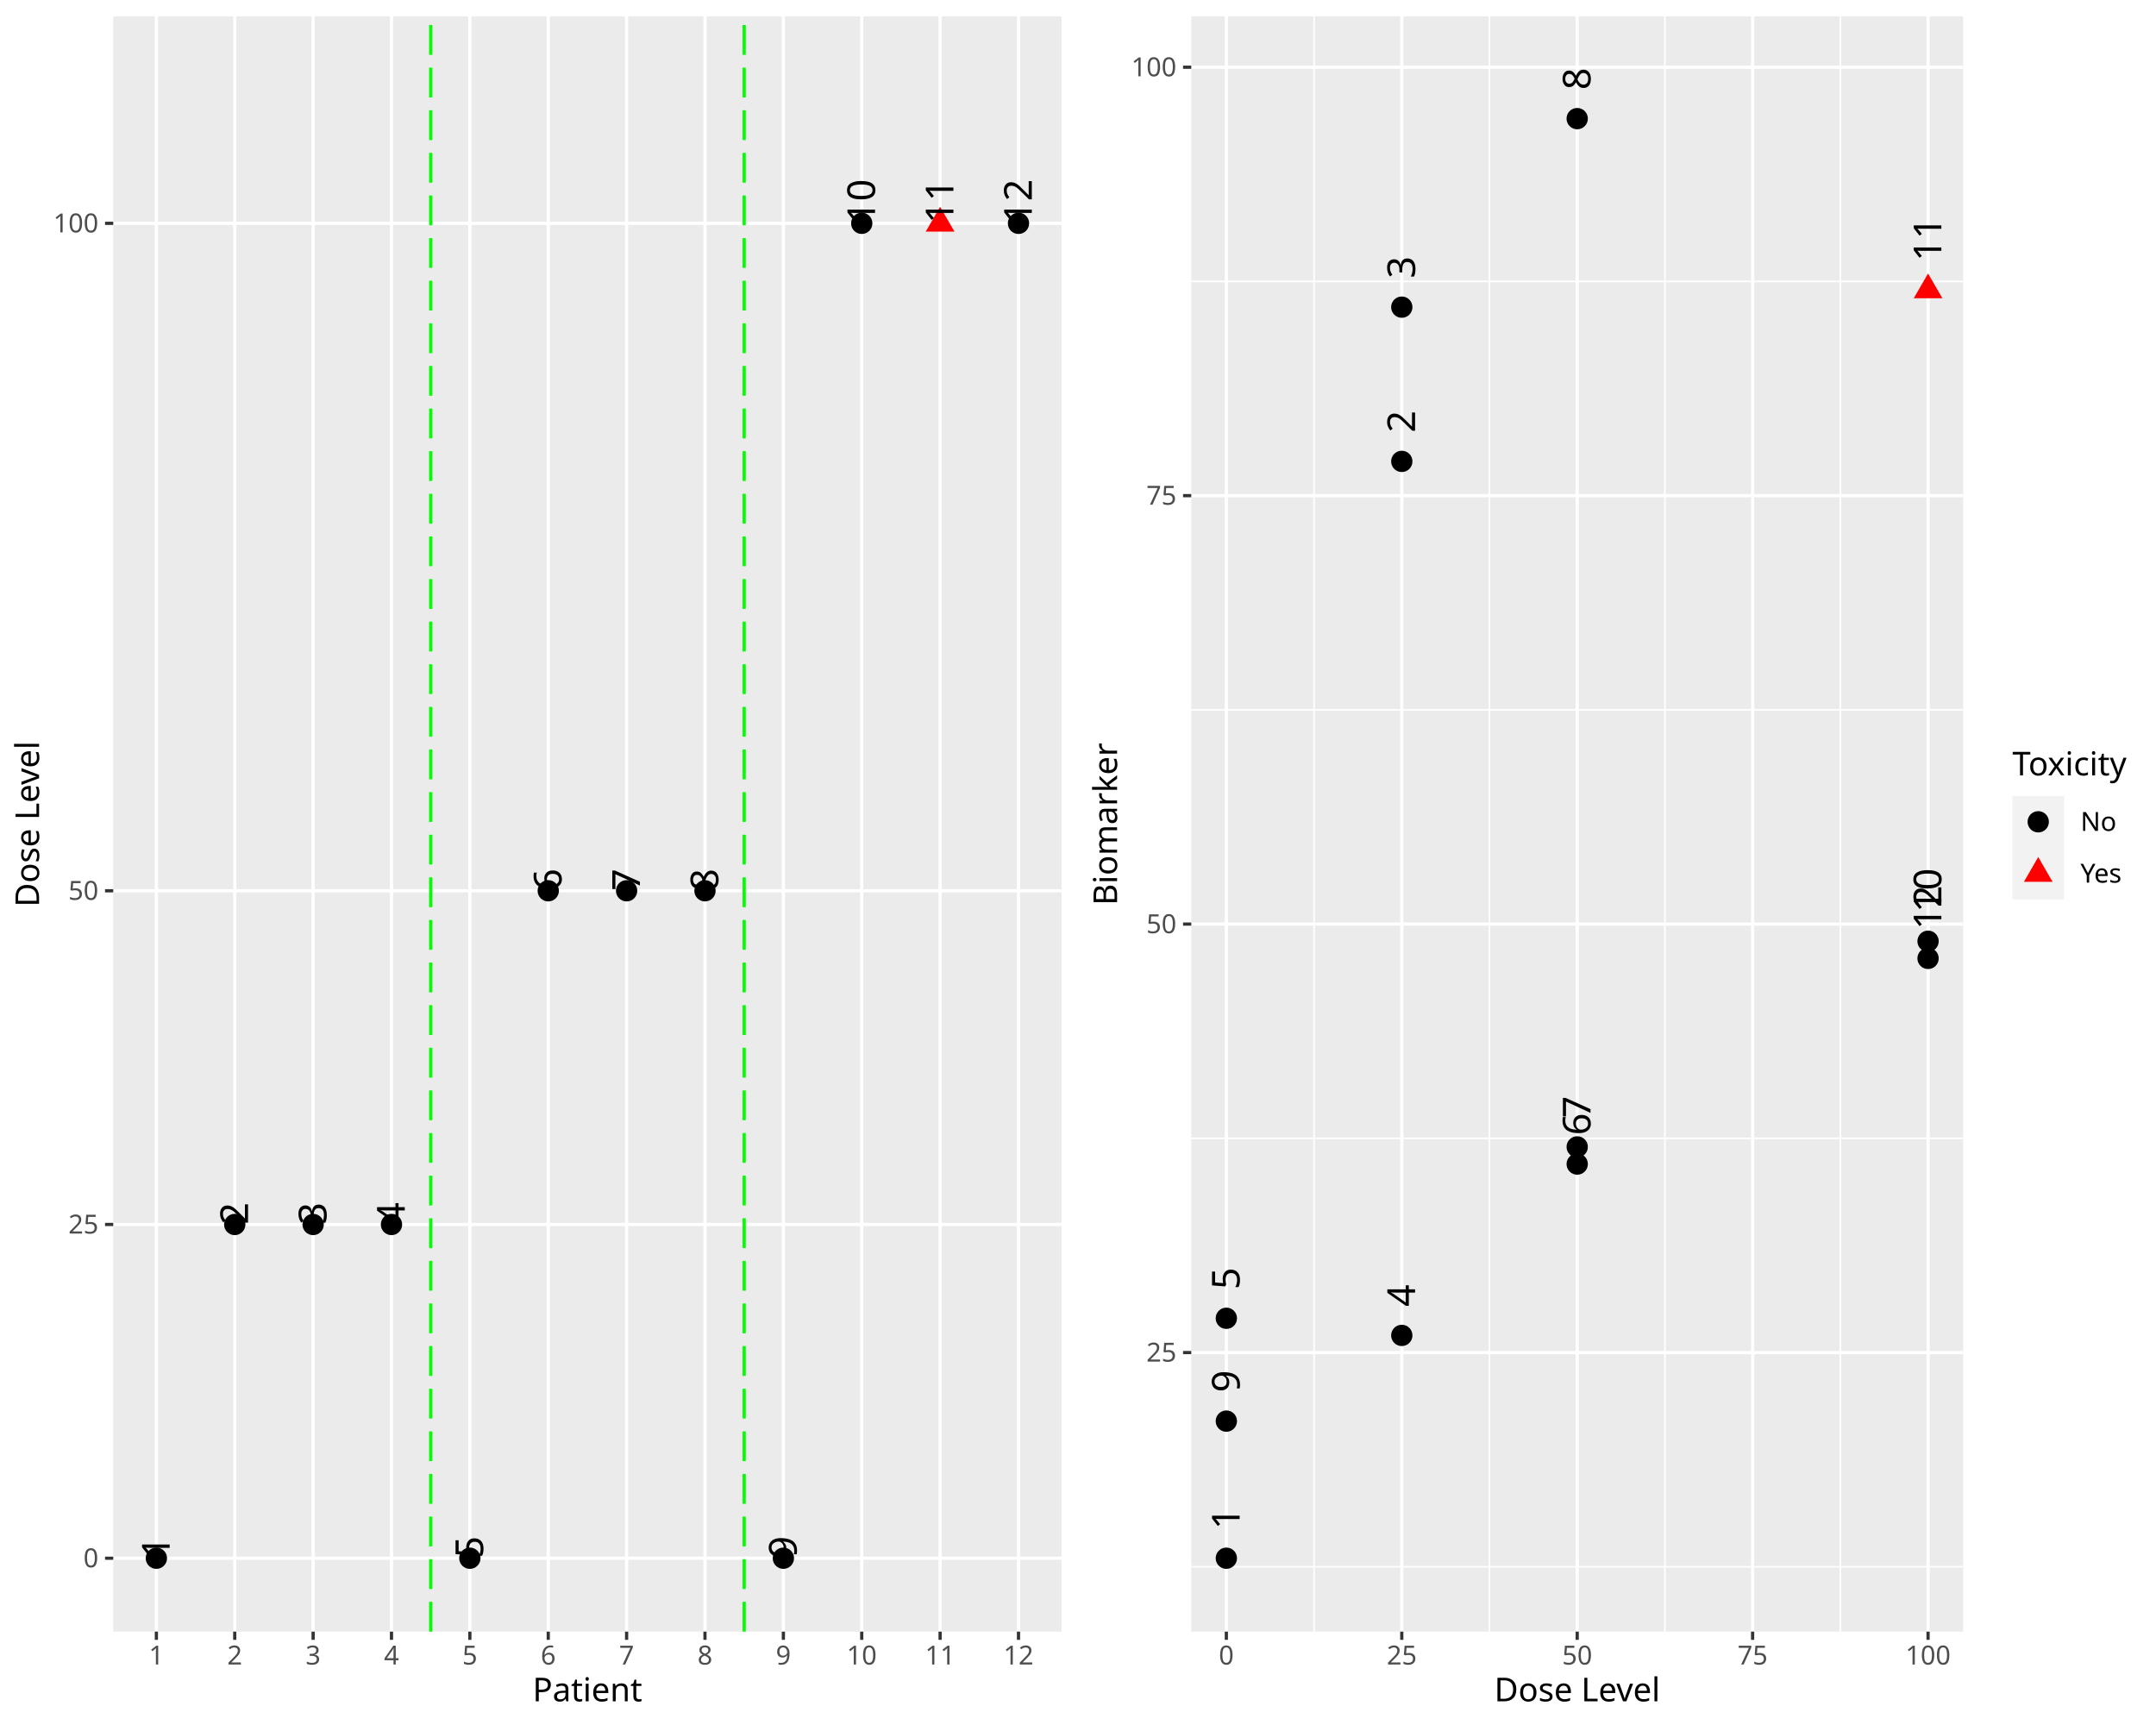
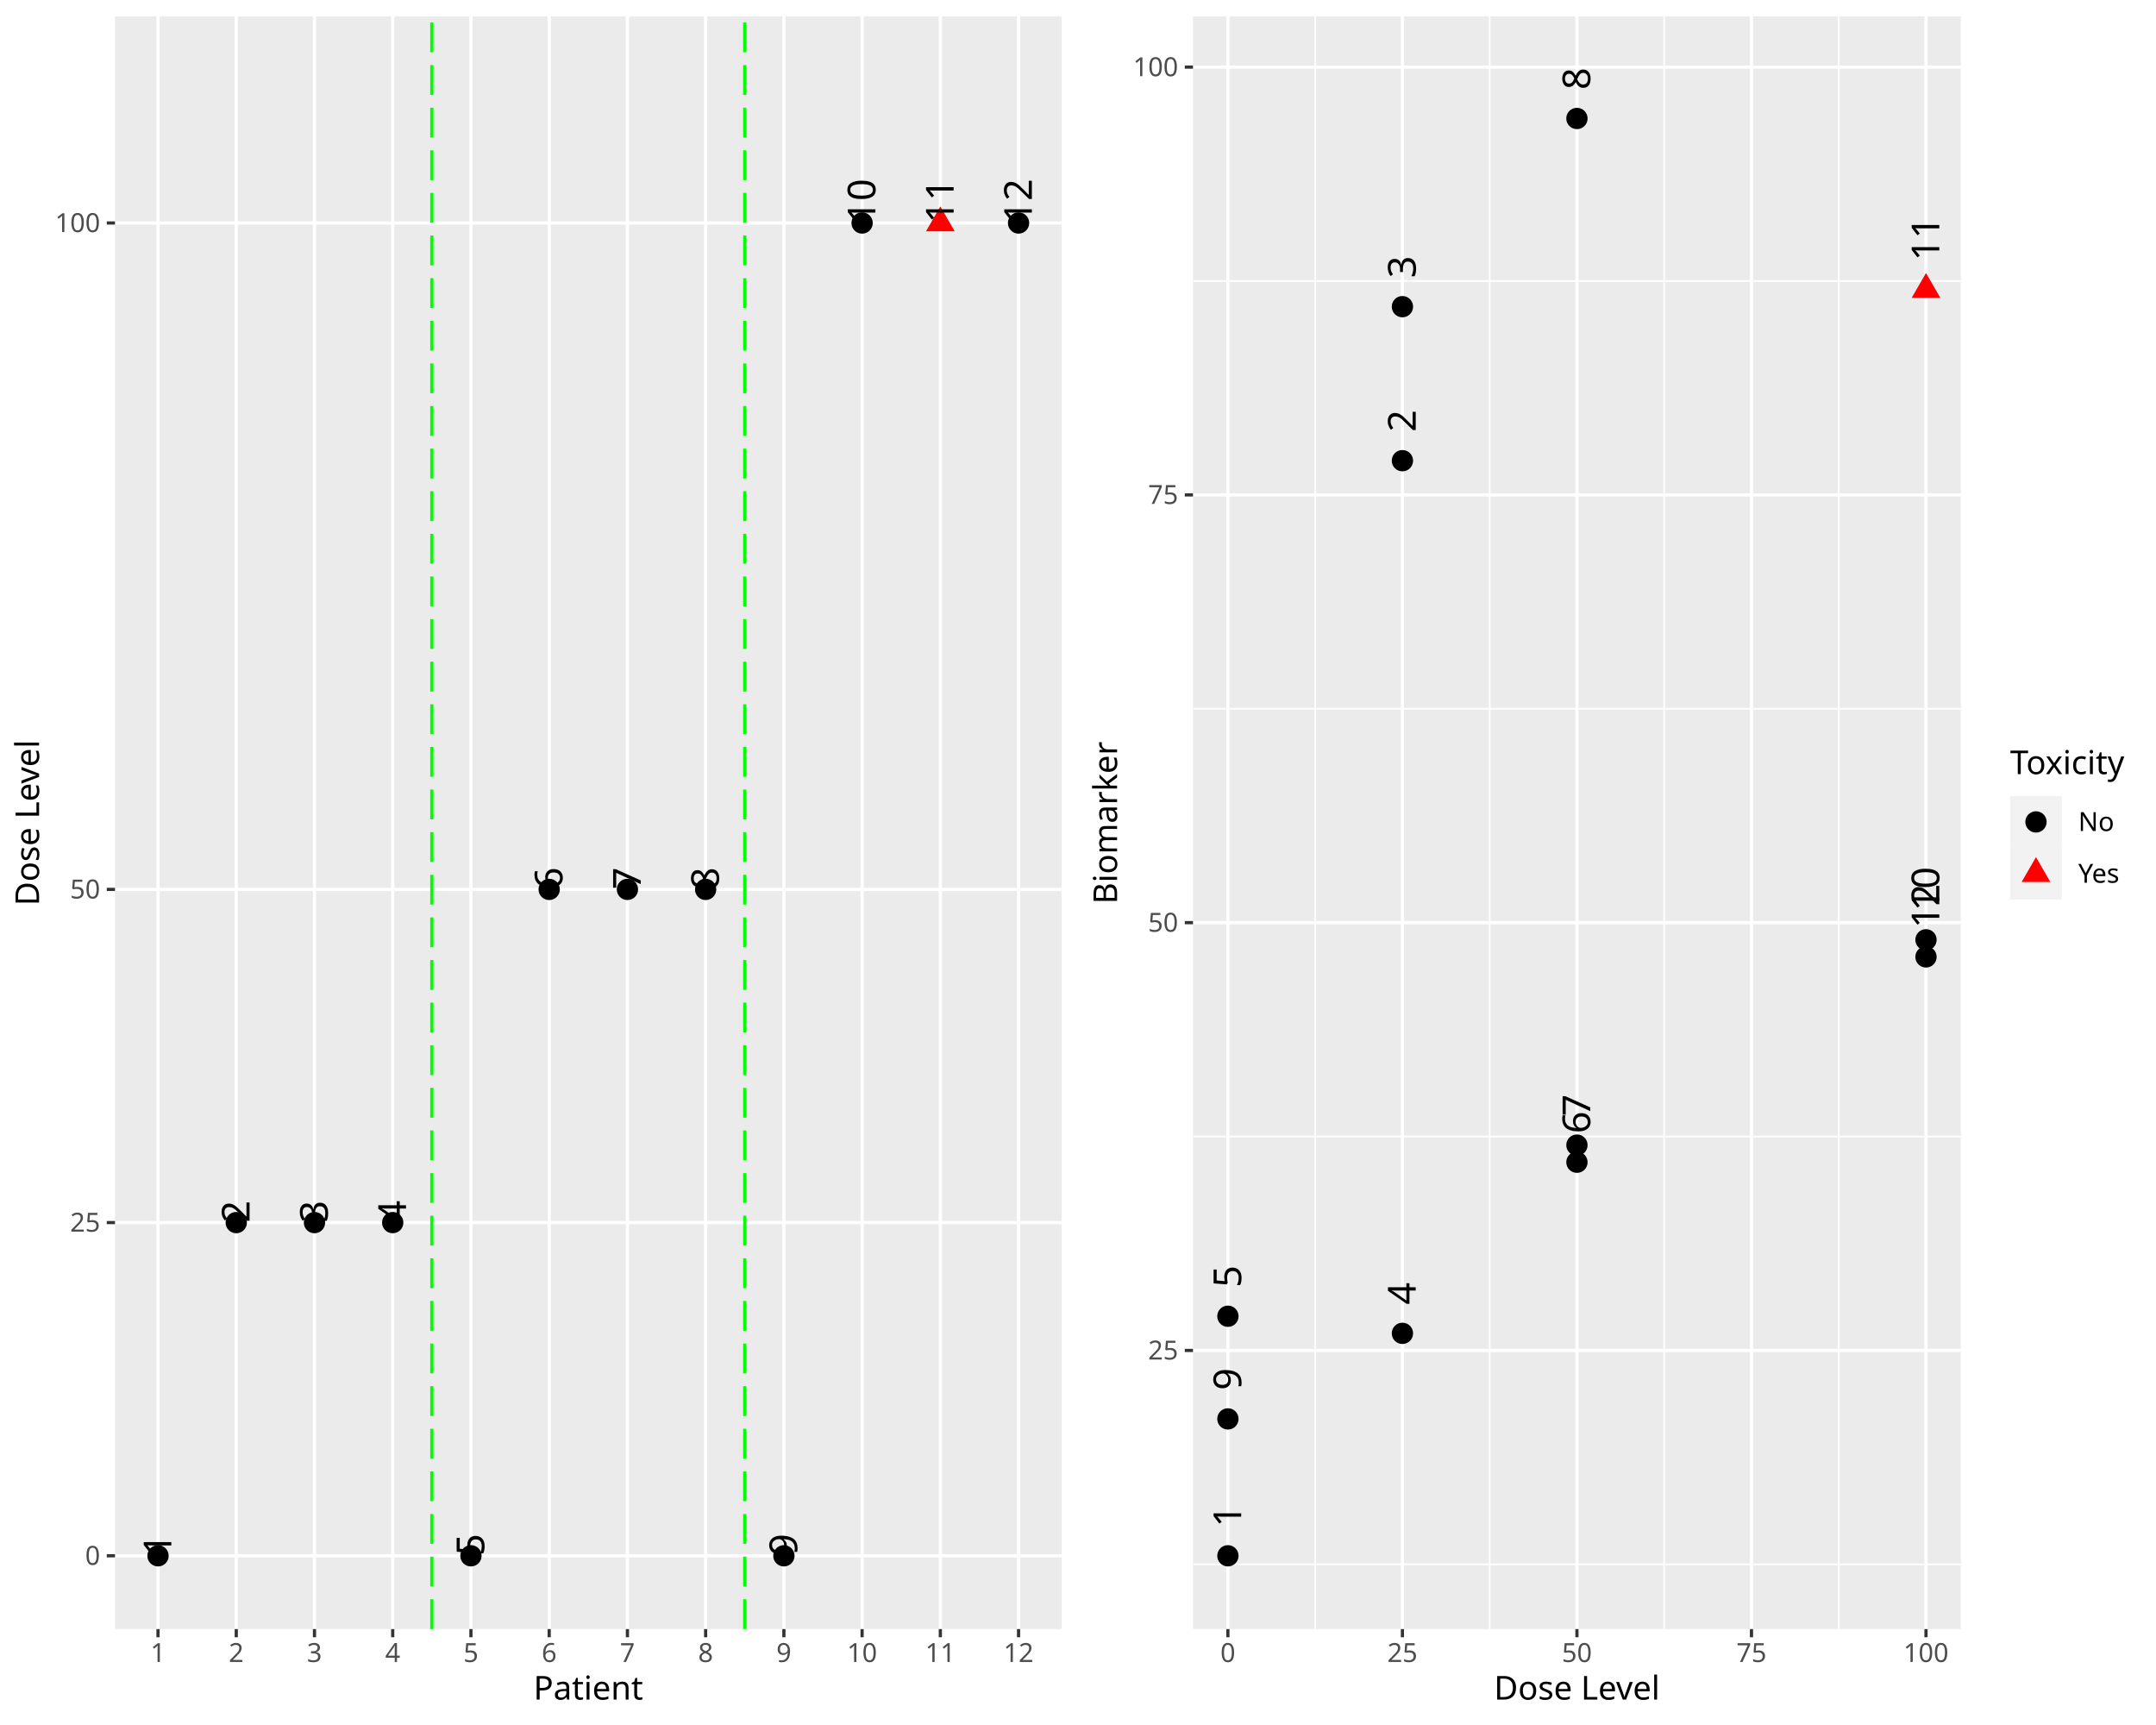
<svg xmlns="http://www.w3.org/2000/svg" class="svglite" data-engine-version="2.0" width="720.00pt" height="576.00pt" viewBox="0 0 720.00 576.00">
  <defs>
    <style type="text/css">
    .svglite line, .svglite polyline, .svglite polygon, .svglite path, .svglite rect, .svglite circle {
      fill: none;
      stroke: #000000;
      stroke-linecap: round;
      stroke-linejoin: round;
      stroke-miterlimit: 10.00;
    }
  </style>
  </defs>
  <rect width="100%" height="100%" style="stroke: none; fill: #FFFFFF;" />
  <defs>
    <clipPath id="cpMC4wMHw3MjAuMDB8MC4wMHw1NzYuMDA=">
      <rect x="0.00" y="0.00" width="720.00" height="576.00" />
    </clipPath>
  </defs>
  <g clip-path="url(#cpMC4wMHw3MjAuMDB8MC4wMHw1NzYuMDA=)">
</g>
  <defs>
    <clipPath id="cpMC4wMHwzNjAuMDB8MC4wMHw1NzYuMDA=">
      <rect x="0.00" y="0.00" width="360.00" height="576.00" />
    </clipPath>
  </defs>
  <g clip-path="url(#cpMC4wMHwzNjAuMDB8MC4wMHw1NzYuMDA=)">
    <rect x="0.00" y="0.00" width="360.00" height="576.00" style="stroke-width: 1.07; stroke: #FFFFFF; fill: #FFFFFF;" />
  </g>
  <g clip-path="url(#cpMC4wMHw3MjAuMDB8MC4wMHw1NzYuMDA=)">
</g>
  <defs>
-     <clipPath id="cpMzcuODJ8MzU0LjUyfDUuNDh8NTQ0Ljgy">
-       <rect x="37.82" y="5.48" width="316.70" height="539.34" />
-     </clipPath>
-   </defs>
-   <g clip-path="url(#cpMzcuODJ8MzU0LjUyfDUuNDh8NTQ0Ljgy)">
-     <rect x="37.82" y="5.48" width="316.70" height="539.34" style="stroke-width: 1.07; stroke: none; fill: #EBEBEB;" />
-     <polyline points="37.82,520.31 354.52,520.31 " style="stroke-width: 1.07; stroke: #FFFFFF; stroke-linecap: butt;" />
-     <polyline points="37.82,408.87 354.52,408.87 " style="stroke-width: 1.07; stroke: #FFFFFF; stroke-linecap: butt;" />
-     <polyline points="37.82,297.44 354.52,297.44 " style="stroke-width: 1.07; stroke: #FFFFFF; stroke-linecap: butt;" />
-     <polyline points="37.82,74.57 354.52,74.57 " style="stroke-width: 1.07; stroke: #FFFFFF; stroke-linecap: butt;" />
-     <polyline points="52.22,544.82 52.22,5.48 " style="stroke-width: 1.07; stroke: #FFFFFF; stroke-linecap: butt;" />
-     <polyline points="78.39,544.82 78.39,5.48 " style="stroke-width: 1.07; stroke: #FFFFFF; stroke-linecap: butt;" />
-     <polyline points="104.57,544.82 104.57,5.48 " style="stroke-width: 1.07; stroke: #FFFFFF; stroke-linecap: butt;" />
-     <polyline points="130.74,544.82 130.74,5.48 " style="stroke-width: 1.07; stroke: #FFFFFF; stroke-linecap: butt;" />
-     <polyline points="156.91,544.82 156.91,5.48 " style="stroke-width: 1.07; stroke: #FFFFFF; stroke-linecap: butt;" />
-     <polyline points="183.09,544.82 183.09,5.48 " style="stroke-width: 1.07; stroke: #FFFFFF; stroke-linecap: butt;" />
-     <polyline points="209.26,544.82 209.26,5.48 " style="stroke-width: 1.07; stroke: #FFFFFF; stroke-linecap: butt;" />
-     <polyline points="235.43,544.82 235.43,5.48 " style="stroke-width: 1.07; stroke: #FFFFFF; stroke-linecap: butt;" />
-     <polyline points="261.61,544.82 261.61,5.48 " style="stroke-width: 1.07; stroke: #FFFFFF; stroke-linecap: butt;" />
-     <polyline points="287.78,544.82 287.78,5.48 " style="stroke-width: 1.07; stroke: #FFFFFF; stroke-linecap: butt;" />
-     <polyline points="313.95,544.82 313.95,5.48 " style="stroke-width: 1.07; stroke: #FFFFFF; stroke-linecap: butt;" />
-     <polyline points="340.13,544.82 340.13,5.48 " style="stroke-width: 1.07; stroke: #FFFFFF; stroke-linecap: butt;" />
-     <circle cx="52.22" cy="520.31" r="3.56" style="stroke-width: 0.71; stroke: none; fill: #000000;" />
-     <circle cx="78.39" cy="408.87" r="3.56" style="stroke-width: 0.71; stroke: none; fill: #000000;" />
-     <circle cx="104.57" cy="408.87" r="3.56" style="stroke-width: 0.71; stroke: none; fill: #000000;" />
-     <circle cx="130.74" cy="408.87" r="3.56" style="stroke-width: 0.71; stroke: none; fill: #000000;" />
-     <circle cx="156.91" cy="520.31" r="3.56" style="stroke-width: 0.71; stroke: none; fill: #000000;" />
-     <circle cx="183.09" cy="297.44" r="3.56" style="stroke-width: 0.71; stroke: none; fill: #000000;" />
-     <circle cx="209.26" cy="297.44" r="3.56" style="stroke-width: 0.71; stroke: none; fill: #000000;" />
-     <circle cx="235.43" cy="297.44" r="3.56" style="stroke-width: 0.71; stroke: none; fill: #000000;" />
-     <circle cx="261.61" cy="520.31" r="3.56" style="stroke-width: 0.71; stroke: none; fill: #000000;" />
-     <circle cx="287.78" cy="74.57" r="3.56" style="stroke-width: 0.71; stroke: none; fill: #000000;" />
-     <polygon points="313.95,69.04 318.74,77.33 309.16,77.33 " style="stroke-width: 0.71; stroke: none; fill: #FF0000;" />
-     <circle cx="340.13" cy="74.57" r="3.56" style="stroke-width: 0.71; stroke: none; fill: #000000;" />
-     <line x1="143.83" y1="544.82" x2="143.83" y2="5.48" style="stroke-width: 1.07; stroke: #00FF00; stroke-dasharray: 9.96,4.27; stroke-linecap: butt;" />
-     <line x1="248.52" y1="544.82" x2="248.52" y2="5.48" style="stroke-width: 1.07; stroke: #00FF00; stroke-dasharray: 9.96,4.27; stroke-linecap: butt;" />
-     <text transform="translate(56.66,520.31) rotate(-90)" style="font-size: 12.90px; font-family: sans;" textLength="14.35px" lengthAdjust="spacingAndGlyphs">  1</text>
-     <text transform="translate(82.83,408.87) rotate(-90)" style="font-size: 12.90px; font-family: sans;" textLength="14.35px" lengthAdjust="spacingAndGlyphs">  2</text>
-     <text transform="translate(109.01,408.87) rotate(-90)" style="font-size: 12.90px; font-family: sans;" textLength="14.35px" lengthAdjust="spacingAndGlyphs">  3</text>
-     <text transform="translate(135.18,408.87) rotate(-90)" style="font-size: 12.90px; font-family: sans;" textLength="14.35px" lengthAdjust="spacingAndGlyphs">  4</text>
-     <text transform="translate(161.35,520.31) rotate(-90)" style="font-size: 12.90px; font-family: sans;" textLength="14.35px" lengthAdjust="spacingAndGlyphs">  5</text>
-     <text transform="translate(187.53,297.44) rotate(-90)" style="font-size: 12.90px; font-family: sans;" textLength="14.35px" lengthAdjust="spacingAndGlyphs">  6</text>
-     <text transform="translate(213.70,297.44) rotate(-90)" style="font-size: 12.90px; font-family: sans;" textLength="14.35px" lengthAdjust="spacingAndGlyphs">  7</text>
-     <text transform="translate(239.87,297.44) rotate(-90)" style="font-size: 12.90px; font-family: sans;" textLength="14.35px" lengthAdjust="spacingAndGlyphs">  8</text>
-     <text transform="translate(266.05,520.31) rotate(-90)" style="font-size: 12.90px; font-family: sans;" textLength="14.35px" lengthAdjust="spacingAndGlyphs">  9</text>
-     <text transform="translate(292.22,74.57) rotate(-90)" style="font-size: 12.90px; font-family: sans;" textLength="21.53px" lengthAdjust="spacingAndGlyphs">  10</text>
-     <text transform="translate(318.39,74.57) rotate(-90)" style="font-size: 12.90px; font-family: sans;" textLength="21.53px" lengthAdjust="spacingAndGlyphs">  11</text>
-     <text transform="translate(344.57,74.57) rotate(-90)" style="font-size: 12.90px; font-family: sans;" textLength="21.53px" lengthAdjust="spacingAndGlyphs">  12</text>
-   </g>
-   <g clip-path="url(#cpMC4wMHw3MjAuMDB8MC4wMHw1NzYuMDA=)">
-     <text x="32.89" y="523.34" text-anchor="end" style="font-size: 8.80px; fill: #4D4D4D; font-family: sans;" textLength="4.89px" lengthAdjust="spacingAndGlyphs">0</text>
-     <text x="32.89" y="411.90" text-anchor="end" style="font-size: 8.80px; fill: #4D4D4D; font-family: sans;" textLength="9.79px" lengthAdjust="spacingAndGlyphs">25</text>
-     <text x="32.89" y="300.47" text-anchor="end" style="font-size: 8.80px; fill: #4D4D4D; font-family: sans;" textLength="9.79px" lengthAdjust="spacingAndGlyphs">50</text>
-     <text x="32.89" y="77.60" text-anchor="end" style="font-size: 8.80px; fill: #4D4D4D; font-family: sans;" textLength="14.68px" lengthAdjust="spacingAndGlyphs">100</text>
-     <polyline points="35.08,520.31 37.82,520.31 " style="stroke-width: 1.07; stroke: #333333; stroke-linecap: butt;" />
-     <polyline points="35.08,408.87 37.82,408.87 " style="stroke-width: 1.07; stroke: #333333; stroke-linecap: butt;" />
-     <polyline points="35.08,297.44 37.82,297.44 " style="stroke-width: 1.07; stroke: #333333; stroke-linecap: butt;" />
-     <polyline points="35.08,74.57 37.82,74.57 " style="stroke-width: 1.07; stroke: #333333; stroke-linecap: butt;" />
-     <polyline points="52.22,547.56 52.22,544.82 " style="stroke-width: 1.07; stroke: #333333; stroke-linecap: butt;" />
-     <polyline points="78.39,547.56 78.39,544.82 " style="stroke-width: 1.07; stroke: #333333; stroke-linecap: butt;" />
-     <polyline points="104.57,547.56 104.57,544.82 " style="stroke-width: 1.07; stroke: #333333; stroke-linecap: butt;" />
-     <polyline points="130.74,547.56 130.74,544.82 " style="stroke-width: 1.07; stroke: #333333; stroke-linecap: butt;" />
-     <polyline points="156.91,547.56 156.91,544.82 " style="stroke-width: 1.07; stroke: #333333; stroke-linecap: butt;" />
-     <polyline points="183.09,547.56 183.09,544.82 " style="stroke-width: 1.07; stroke: #333333; stroke-linecap: butt;" />
-     <polyline points="209.26,547.56 209.26,544.82 " style="stroke-width: 1.07; stroke: #333333; stroke-linecap: butt;" />
-     <polyline points="235.43,547.56 235.43,544.82 " style="stroke-width: 1.07; stroke: #333333; stroke-linecap: butt;" />
-     <polyline points="261.61,547.56 261.61,544.82 " style="stroke-width: 1.07; stroke: #333333; stroke-linecap: butt;" />
-     <polyline points="287.78,547.56 287.78,544.82 " style="stroke-width: 1.07; stroke: #333333; stroke-linecap: butt;" />
-     <polyline points="313.95,547.56 313.95,544.82 " style="stroke-width: 1.07; stroke: #333333; stroke-linecap: butt;" />
-     <polyline points="340.13,547.56 340.13,544.82 " style="stroke-width: 1.07; stroke: #333333; stroke-linecap: butt;" />
-     <text x="52.22" y="555.81" text-anchor="middle" style="font-size: 8.80px; fill: #4D4D4D; font-family: sans;" textLength="4.89px" lengthAdjust="spacingAndGlyphs">1</text>
-     <text x="78.39" y="555.81" text-anchor="middle" style="font-size: 8.80px; fill: #4D4D4D; font-family: sans;" textLength="4.89px" lengthAdjust="spacingAndGlyphs">2</text>
-     <text x="104.57" y="555.81" text-anchor="middle" style="font-size: 8.80px; fill: #4D4D4D; font-family: sans;" textLength="4.89px" lengthAdjust="spacingAndGlyphs">3</text>
-     <text x="130.74" y="555.81" text-anchor="middle" style="font-size: 8.80px; fill: #4D4D4D; font-family: sans;" textLength="4.89px" lengthAdjust="spacingAndGlyphs">4</text>
-     <text x="156.91" y="555.81" text-anchor="middle" style="font-size: 8.80px; fill: #4D4D4D; font-family: sans;" textLength="4.89px" lengthAdjust="spacingAndGlyphs">5</text>
-     <text x="183.09" y="555.81" text-anchor="middle" style="font-size: 8.80px; fill: #4D4D4D; font-family: sans;" textLength="4.89px" lengthAdjust="spacingAndGlyphs">6</text>
-     <text x="209.26" y="555.81" text-anchor="middle" style="font-size: 8.80px; fill: #4D4D4D; font-family: sans;" textLength="4.89px" lengthAdjust="spacingAndGlyphs">7</text>
-     <text x="235.43" y="555.81" text-anchor="middle" style="font-size: 8.80px; fill: #4D4D4D; font-family: sans;" textLength="4.89px" lengthAdjust="spacingAndGlyphs">8</text>
-     <text x="261.61" y="555.81" text-anchor="middle" style="font-size: 8.80px; fill: #4D4D4D; font-family: sans;" textLength="4.89px" lengthAdjust="spacingAndGlyphs">9</text>
-     <text x="287.78" y="555.81" text-anchor="middle" style="font-size: 8.80px; fill: #4D4D4D; font-family: sans;" textLength="9.79px" lengthAdjust="spacingAndGlyphs">10</text>
-     <text x="313.95" y="555.81" text-anchor="middle" style="font-size: 8.80px; fill: #4D4D4D; font-family: sans;" textLength="9.79px" lengthAdjust="spacingAndGlyphs">11</text>
-     <text x="340.13" y="555.81" text-anchor="middle" style="font-size: 8.80px; fill: #4D4D4D; font-family: sans;" textLength="9.79px" lengthAdjust="spacingAndGlyphs">12</text>
-     <text x="196.17" y="568.10" text-anchor="middle" style="font-size: 11.00px; font-family: sans;" textLength="34.25px" lengthAdjust="spacingAndGlyphs">Patient</text>
-     <text transform="translate(13.05,275.15) rotate(-90)" text-anchor="middle" style="font-size: 11.00px; font-family: sans;" textLength="55.04px" lengthAdjust="spacingAndGlyphs">Dose Level</text>
+     <clipPath id="cpMzguNDB8MzU0LjUyfDUuNDh8NTQzLjk3">
+       <rect x="38.40" y="5.48" width="316.12" height="538.49" />
+     </clipPath>
+   </defs>
+   <g clip-path="url(#cpMzguNDB8MzU0LjUyfDUuNDh8NTQzLjk3)">
+     <rect x="38.40" y="5.48" width="316.12" height="538.49" style="stroke-width: 1.07; stroke: none; fill: #EBEBEB;" />
+     <polyline points="38.40,519.50 354.52,519.50 " style="stroke-width: 1.07; stroke: #FFFFFF; stroke-linecap: butt;" />
+     <polyline points="38.40,408.24 354.52,408.24 " style="stroke-width: 1.07; stroke: #FFFFFF; stroke-linecap: butt;" />
+     <polyline points="38.40,296.98 354.52,296.98 " style="stroke-width: 1.07; stroke: #FFFFFF; stroke-linecap: butt;" />
+     <polyline points="38.40,74.46 354.52,74.46 " style="stroke-width: 1.07; stroke: #FFFFFF; stroke-linecap: butt;" />
+     <polyline points="52.77,543.97 52.77,5.48 " style="stroke-width: 1.07; stroke: #FFFFFF; stroke-linecap: butt;" />
+     <polyline points="78.90,543.97 78.90,5.48 " style="stroke-width: 1.07; stroke: #FFFFFF; stroke-linecap: butt;" />
+     <polyline points="105.02,543.97 105.02,5.48 " style="stroke-width: 1.07; stroke: #FFFFFF; stroke-linecap: butt;" />
+     <polyline points="131.15,543.97 131.15,5.48 " style="stroke-width: 1.07; stroke: #FFFFFF; stroke-linecap: butt;" />
+     <polyline points="157.27,543.97 157.27,5.48 " style="stroke-width: 1.07; stroke: #FFFFFF; stroke-linecap: butt;" />
+     <polyline points="183.40,543.97 183.40,5.48 " style="stroke-width: 1.07; stroke: #FFFFFF; stroke-linecap: butt;" />
+     <polyline points="209.53,543.97 209.53,5.48 " style="stroke-width: 1.07; stroke: #FFFFFF; stroke-linecap: butt;" />
+     <polyline points="235.65,543.97 235.65,5.48 " style="stroke-width: 1.07; stroke: #FFFFFF; stroke-linecap: butt;" />
+     <polyline points="261.78,543.97 261.78,5.48 " style="stroke-width: 1.07; stroke: #FFFFFF; stroke-linecap: butt;" />
+     <polyline points="287.90,543.97 287.90,5.48 " style="stroke-width: 1.07; stroke: #FFFFFF; stroke-linecap: butt;" />
+     <polyline points="314.03,543.97 314.03,5.48 " style="stroke-width: 1.07; stroke: #FFFFFF; stroke-linecap: butt;" />
+     <polyline points="340.15,543.97 340.15,5.48 " style="stroke-width: 1.07; stroke: #FFFFFF; stroke-linecap: butt;" />
+     <circle cx="52.77" cy="519.50" r="3.56" style="stroke-width: 0.71; stroke: none; fill: #000000;" />
+     <circle cx="78.90" cy="408.24" r="3.56" style="stroke-width: 0.71; stroke: none; fill: #000000;" />
+     <circle cx="105.02" cy="408.24" r="3.56" style="stroke-width: 0.71; stroke: none; fill: #000000;" />
+     <circle cx="131.15" cy="408.24" r="3.56" style="stroke-width: 0.71; stroke: none; fill: #000000;" />
+     <circle cx="157.27" cy="519.50" r="3.56" style="stroke-width: 0.71; stroke: none; fill: #000000;" />
+     <circle cx="183.40" cy="296.98" r="3.56" style="stroke-width: 0.71; stroke: none; fill: #000000;" />
+     <circle cx="209.53" cy="296.98" r="3.56" style="stroke-width: 0.71; stroke: none; fill: #000000;" />
+     <circle cx="235.65" cy="296.98" r="3.56" style="stroke-width: 0.71; stroke: none; fill: #000000;" />
+     <circle cx="261.78" cy="519.50" r="3.56" style="stroke-width: 0.71; stroke: none; fill: #000000;" />
+     <circle cx="287.90" cy="74.46" r="3.56" style="stroke-width: 0.71; stroke: none; fill: #000000;" />
+     <polygon points="314.03,68.93 318.81,77.22 309.24,77.22 " style="stroke-width: 0.71; stroke: none; fill: #FF0000;" />
+     <circle cx="340.15" cy="74.46" r="3.56" style="stroke-width: 0.71; stroke: none; fill: #000000;" />
+     <line x1="144.21" y1="543.97" x2="144.21" y2="5.48" style="stroke-width: 1.07; stroke: #00FF00; stroke-dasharray: 9.96,4.27; stroke-linecap: butt;" />
+     <line x1="248.71" y1="543.97" x2="248.71" y2="5.48" style="stroke-width: 1.07; stroke: #00FF00; stroke-dasharray: 9.96,4.27; stroke-linecap: butt;" />
+     <text transform="translate(57.21,519.50) rotate(-90)" style="font-size: 12.90px; font-family: sans;" textLength="14.35px" lengthAdjust="spacingAndGlyphs">  1</text>
+     <text transform="translate(83.34,408.24) rotate(-90)" style="font-size: 12.90px; font-family: sans;" textLength="14.35px" lengthAdjust="spacingAndGlyphs">  2</text>
+     <text transform="translate(109.46,408.24) rotate(-90)" style="font-size: 12.90px; font-family: sans;" textLength="14.35px" lengthAdjust="spacingAndGlyphs">  3</text>
+     <text transform="translate(135.59,408.24) rotate(-90)" style="font-size: 12.90px; font-family: sans;" textLength="14.35px" lengthAdjust="spacingAndGlyphs">  4</text>
+     <text transform="translate(161.72,519.50) rotate(-90)" style="font-size: 12.90px; font-family: sans;" textLength="14.35px" lengthAdjust="spacingAndGlyphs">  5</text>
+     <text transform="translate(187.84,296.98) rotate(-90)" style="font-size: 12.90px; font-family: sans;" textLength="14.35px" lengthAdjust="spacingAndGlyphs">  6</text>
+     <text transform="translate(213.97,296.98) rotate(-90)" style="font-size: 12.90px; font-family: sans;" textLength="14.35px" lengthAdjust="spacingAndGlyphs">  7</text>
+     <text transform="translate(240.09,296.98) rotate(-90)" style="font-size: 12.90px; font-family: sans;" textLength="14.35px" lengthAdjust="spacingAndGlyphs">  8</text>
+     <text transform="translate(266.22,519.50) rotate(-90)" style="font-size: 12.90px; font-family: sans;" textLength="14.35px" lengthAdjust="spacingAndGlyphs">  9</text>
+     <text transform="translate(292.34,74.46) rotate(-90)" style="font-size: 12.90px; font-family: sans;" textLength="21.53px" lengthAdjust="spacingAndGlyphs">  10</text>
+     <text transform="translate(318.47,74.46) rotate(-90)" style="font-size: 12.90px; font-family: sans;" textLength="21.53px" lengthAdjust="spacingAndGlyphs">  11</text>
+     <text transform="translate(344.59,74.46) rotate(-90)" style="font-size: 12.90px; font-family: sans;" textLength="21.53px" lengthAdjust="spacingAndGlyphs">  12</text>
+   </g>
+   <g clip-path="url(#cpMC4wMHw3MjAuMDB8MC4wMHw1NzYuMDA=)">
+     <text x="33.47" y="522.52" text-anchor="end" style="font-size: 8.80px; fill: #4D4D4D; font-family: sans;" textLength="4.89px" lengthAdjust="spacingAndGlyphs">0</text>
+     <text x="33.47" y="411.27" text-anchor="end" style="font-size: 8.80px; fill: #4D4D4D; font-family: sans;" textLength="9.79px" lengthAdjust="spacingAndGlyphs">25</text>
+     <text x="33.47" y="300.01" text-anchor="end" style="font-size: 8.80px; fill: #4D4D4D; font-family: sans;" textLength="9.79px" lengthAdjust="spacingAndGlyphs">50</text>
+     <text x="33.47" y="77.49" text-anchor="end" style="font-size: 8.80px; fill: #4D4D4D; font-family: sans;" textLength="14.68px" lengthAdjust="spacingAndGlyphs">100</text>
+     <polyline points="35.66,519.50 38.40,519.50 " style="stroke-width: 1.07; stroke: #333333; stroke-linecap: butt;" />
+     <polyline points="35.66,408.24 38.40,408.24 " style="stroke-width: 1.07; stroke: #333333; stroke-linecap: butt;" />
+     <polyline points="35.66,296.98 38.40,296.98 " style="stroke-width: 1.07; stroke: #333333; stroke-linecap: butt;" />
+     <polyline points="35.66,74.46 38.40,74.46 " style="stroke-width: 1.07; stroke: #333333; stroke-linecap: butt;" />
+     <polyline points="52.77,546.71 52.77,543.97 " style="stroke-width: 1.07; stroke: #333333; stroke-linecap: butt;" />
+     <polyline points="78.90,546.71 78.90,543.97 " style="stroke-width: 1.07; stroke: #333333; stroke-linecap: butt;" />
+     <polyline points="105.02,546.71 105.02,543.97 " style="stroke-width: 1.07; stroke: #333333; stroke-linecap: butt;" />
+     <polyline points="131.15,546.71 131.15,543.97 " style="stroke-width: 1.07; stroke: #333333; stroke-linecap: butt;" />
+     <polyline points="157.27,546.71 157.27,543.97 " style="stroke-width: 1.07; stroke: #333333; stroke-linecap: butt;" />
+     <polyline points="183.40,546.71 183.40,543.97 " style="stroke-width: 1.07; stroke: #333333; stroke-linecap: butt;" />
+     <polyline points="209.53,546.71 209.53,543.97 " style="stroke-width: 1.07; stroke: #333333; stroke-linecap: butt;" />
+     <polyline points="235.65,546.71 235.65,543.97 " style="stroke-width: 1.07; stroke: #333333; stroke-linecap: butt;" />
+     <polyline points="261.78,546.71 261.78,543.97 " style="stroke-width: 1.07; stroke: #333333; stroke-linecap: butt;" />
+     <polyline points="287.90,546.71 287.90,543.97 " style="stroke-width: 1.07; stroke: #333333; stroke-linecap: butt;" />
+     <polyline points="314.03,546.71 314.03,543.97 " style="stroke-width: 1.07; stroke: #333333; stroke-linecap: butt;" />
+     <polyline points="340.15,546.71 340.15,543.97 " style="stroke-width: 1.07; stroke: #333333; stroke-linecap: butt;" />
+     <text x="52.77" y="554.96" text-anchor="middle" style="font-size: 8.80px; fill: #4D4D4D; font-family: sans;" textLength="4.89px" lengthAdjust="spacingAndGlyphs">1</text>
+     <text x="78.90" y="554.96" text-anchor="middle" style="font-size: 8.80px; fill: #4D4D4D; font-family: sans;" textLength="4.89px" lengthAdjust="spacingAndGlyphs">2</text>
+     <text x="105.02" y="554.96" text-anchor="middle" style="font-size: 8.80px; fill: #4D4D4D; font-family: sans;" textLength="4.89px" lengthAdjust="spacingAndGlyphs">3</text>
+     <text x="131.15" y="554.96" text-anchor="middle" style="font-size: 8.80px; fill: #4D4D4D; font-family: sans;" textLength="4.89px" lengthAdjust="spacingAndGlyphs">4</text>
+     <text x="157.27" y="554.96" text-anchor="middle" style="font-size: 8.80px; fill: #4D4D4D; font-family: sans;" textLength="4.89px" lengthAdjust="spacingAndGlyphs">5</text>
+     <text x="183.40" y="554.96" text-anchor="middle" style="font-size: 8.80px; fill: #4D4D4D; font-family: sans;" textLength="4.89px" lengthAdjust="spacingAndGlyphs">6</text>
+     <text x="209.53" y="554.96" text-anchor="middle" style="font-size: 8.80px; fill: #4D4D4D; font-family: sans;" textLength="4.89px" lengthAdjust="spacingAndGlyphs">7</text>
+     <text x="235.65" y="554.96" text-anchor="middle" style="font-size: 8.80px; fill: #4D4D4D; font-family: sans;" textLength="4.89px" lengthAdjust="spacingAndGlyphs">8</text>
+     <text x="261.78" y="554.96" text-anchor="middle" style="font-size: 8.80px; fill: #4D4D4D; font-family: sans;" textLength="4.89px" lengthAdjust="spacingAndGlyphs">9</text>
+     <text x="287.90" y="554.96" text-anchor="middle" style="font-size: 8.80px; fill: #4D4D4D; font-family: sans;" textLength="9.79px" lengthAdjust="spacingAndGlyphs">10</text>
+     <text x="314.03" y="554.96" text-anchor="middle" style="font-size: 8.80px; fill: #4D4D4D; font-family: sans;" textLength="9.79px" lengthAdjust="spacingAndGlyphs">11</text>
+     <text x="340.15" y="554.96" text-anchor="middle" style="font-size: 8.80px; fill: #4D4D4D; font-family: sans;" textLength="9.79px" lengthAdjust="spacingAndGlyphs">12</text>
+     <text x="196.46" y="567.52" text-anchor="middle" style="font-size: 11.00px; font-family: sans;" textLength="34.25px" lengthAdjust="spacingAndGlyphs">Patient</text>
+     <text transform="translate(13.05,274.73) rotate(-90)" text-anchor="middle" style="font-size: 11.00px; font-family: sans;" textLength="55.04px" lengthAdjust="spacingAndGlyphs">Dose Level</text>
  </g>
  <defs>
    <clipPath id="cpMzYwLjAwfDcyMC4wMHwwLjAwfDU3Ni4wMA==">
      <rect x="360.00" y="0.00" width="360.00" height="576.00" />
    </clipPath>
  </defs>
  <g clip-path="url(#cpMzYwLjAwfDcyMC4wMHwwLjAwfDU3Ni4wMA==)">
    <rect x="360.00" y="0.00" width="360.00" height="576.00" style="stroke-width: 1.07; stroke: #FFFFFF; fill: #FFFFFF;" />
  </g>
  <g clip-path="url(#cpMC4wMHw3MjAuMDB8MC4wMHw1NzYuMDA=)">
</g>
  <defs>
-     <clipPath id="cpMzk3LjgyfDY1NS42MHw1LjQ4fDU0NC44Mg==">
-       <rect x="397.82" y="5.48" width="257.77" height="539.34" />
-     </clipPath>
-   </defs>
-   <g clip-path="url(#cpMzk3LjgyfDY1NS42MHw1LjQ4fDU0NC44Mg==)">
-     <rect x="397.82" y="5.48" width="257.77" height="539.34" style="stroke-width: 1.07; stroke: none; fill: #EBEBEB;" />
-     <polyline points="397.82,523.17 655.60,523.17 " style="stroke-width: 0.53; stroke: #FFFFFF; stroke-linecap: butt;" />
-     <polyline points="397.82,380.10 655.60,380.10 " style="stroke-width: 0.53; stroke: #FFFFFF; stroke-linecap: butt;" />
-     <polyline points="397.82,237.04 655.60,237.04 " style="stroke-width: 0.53; stroke: #FFFFFF; stroke-linecap: butt;" />
-     <polyline points="397.82,93.97 655.60,93.97 " style="stroke-width: 0.53; stroke: #FFFFFF; stroke-linecap: butt;" />
-     <polyline points="438.83,544.82 438.83,5.48 " style="stroke-width: 0.53; stroke: #FFFFFF; stroke-linecap: butt;" />
-     <polyline points="497.42,544.82 497.42,5.48 " style="stroke-width: 0.53; stroke: #FFFFFF; stroke-linecap: butt;" />
-     <polyline points="556.00,544.82 556.00,5.48 " style="stroke-width: 0.53; stroke: #FFFFFF; stroke-linecap: butt;" />
-     <polyline points="614.59,544.82 614.59,5.48 " style="stroke-width: 0.53; stroke: #FFFFFF; stroke-linecap: butt;" />
-     <polyline points="397.82,451.64 655.60,451.64 " style="stroke-width: 1.07; stroke: #FFFFFF; stroke-linecap: butt;" />
-     <polyline points="397.82,308.57 655.60,308.57 " style="stroke-width: 1.07; stroke: #FFFFFF; stroke-linecap: butt;" />
-     <polyline points="397.82,165.51 655.60,165.51 " style="stroke-width: 1.07; stroke: #FFFFFF; stroke-linecap: butt;" />
-     <polyline points="397.82,22.44 655.60,22.44 " style="stroke-width: 1.07; stroke: #FFFFFF; stroke-linecap: butt;" />
-     <polyline points="409.54,544.82 409.54,5.48 " style="stroke-width: 1.07; stroke: #FFFFFF; stroke-linecap: butt;" />
-     <polyline points="468.13,544.82 468.13,5.48 " style="stroke-width: 1.07; stroke: #FFFFFF; stroke-linecap: butt;" />
-     <polyline points="526.71,544.82 526.71,5.48 " style="stroke-width: 1.07; stroke: #FFFFFF; stroke-linecap: butt;" />
-     <polyline points="585.29,544.82 585.29,5.48 " style="stroke-width: 1.07; stroke: #FFFFFF; stroke-linecap: butt;" />
-     <polyline points="643.88,544.82 643.88,5.48 " style="stroke-width: 1.07; stroke: #FFFFFF; stroke-linecap: butt;" />
-     <circle cx="409.54" cy="520.31" r="3.56" style="stroke-width: 0.71; stroke: none; fill: #000000;" />
-     <circle cx="468.13" cy="154.06" r="3.56" style="stroke-width: 0.71; stroke: none; fill: #000000;" />
-     <circle cx="468.13" cy="102.56" r="3.56" style="stroke-width: 0.71; stroke: none; fill: #000000;" />
-     <circle cx="468.13" cy="445.91" r="3.56" style="stroke-width: 0.71; stroke: none; fill: #000000;" />
-     <circle cx="409.54" cy="440.19" r="3.56" style="stroke-width: 0.71; stroke: none; fill: #000000;" />
-     <circle cx="526.71" cy="388.69" r="3.56" style="stroke-width: 0.71; stroke: none; fill: #000000;" />
-     <circle cx="526.71" cy="382.96" r="3.56" style="stroke-width: 0.71; stroke: none; fill: #000000;" />
-     <circle cx="526.71" cy="39.61" r="3.56" style="stroke-width: 0.71; stroke: none; fill: #000000;" />
-     <circle cx="409.54" cy="474.53" r="3.56" style="stroke-width: 0.71; stroke: none; fill: #000000;" />
-     <circle cx="643.88" cy="314.29" r="3.56" style="stroke-width: 0.71; stroke: none; fill: #000000;" />
-     <polygon points="643.88,91.31 648.67,99.60 639.09,99.60 " style="stroke-width: 0.71; stroke: none; fill: #FF0000;" />
-     <circle cx="643.88" cy="320.02" r="3.56" style="stroke-width: 0.71; stroke: none; fill: #000000;" />
-     <text transform="translate(413.98,510.69) rotate(-90)" style="font-size: 12.90px; font-family: sans;" textLength="7.18px" lengthAdjust="spacingAndGlyphs">1</text>
-     <text transform="translate(472.57,144.45) rotate(-90)" style="font-size: 12.90px; font-family: sans;" textLength="7.18px" lengthAdjust="spacingAndGlyphs">2</text>
-     <text transform="translate(472.57,92.94) rotate(-90)" style="font-size: 12.90px; font-family: sans;" textLength="7.18px" lengthAdjust="spacingAndGlyphs">3</text>
-     <text transform="translate(472.57,436.30) rotate(-90)" style="font-size: 12.90px; font-family: sans;" textLength="7.18px" lengthAdjust="spacingAndGlyphs">4</text>
-     <text transform="translate(413.98,430.58) rotate(-90)" style="font-size: 12.90px; font-family: sans;" textLength="7.18px" lengthAdjust="spacingAndGlyphs">5</text>
-     <text transform="translate(531.15,379.07) rotate(-90)" style="font-size: 12.90px; font-family: sans;" textLength="7.18px" lengthAdjust="spacingAndGlyphs">6</text>
-     <text transform="translate(531.15,373.35) rotate(-90)" style="font-size: 12.90px; font-family: sans;" textLength="7.18px" lengthAdjust="spacingAndGlyphs">7</text>
-     <text transform="translate(531.15,30.00) rotate(-90)" style="font-size: 12.90px; font-family: sans;" textLength="7.18px" lengthAdjust="spacingAndGlyphs">8</text>
-     <text transform="translate(413.98,464.91) rotate(-90)" style="font-size: 12.90px; font-family: sans;" textLength="7.18px" lengthAdjust="spacingAndGlyphs">9</text>
-     <text transform="translate(648.32,304.68) rotate(-90)" style="font-size: 12.90px; font-family: sans;" textLength="14.36px" lengthAdjust="spacingAndGlyphs">10</text>
-     <text transform="translate(648.32,87.22) rotate(-90)" style="font-size: 12.90px; font-family: sans;" textLength="14.36px" lengthAdjust="spacingAndGlyphs">11</text>
-     <text transform="translate(648.32,310.40) rotate(-90)" style="font-size: 12.90px; font-family: sans;" textLength="14.36px" lengthAdjust="spacingAndGlyphs">12</text>
-   </g>
-   <g clip-path="url(#cpMC4wMHw3MjAuMDB8MC4wMHw1NzYuMDA=)">
-     <text x="392.89" y="454.66" text-anchor="end" style="font-size: 8.80px; fill: #4D4D4D; font-family: sans;" textLength="9.79px" lengthAdjust="spacingAndGlyphs">25</text>
-     <text x="392.89" y="311.60" text-anchor="end" style="font-size: 8.80px; fill: #4D4D4D; font-family: sans;" textLength="9.79px" lengthAdjust="spacingAndGlyphs">50</text>
-     <text x="392.89" y="168.53" text-anchor="end" style="font-size: 8.80px; fill: #4D4D4D; font-family: sans;" textLength="9.79px" lengthAdjust="spacingAndGlyphs">75</text>
-     <text x="392.89" y="25.47" text-anchor="end" style="font-size: 8.80px; fill: #4D4D4D; font-family: sans;" textLength="14.68px" lengthAdjust="spacingAndGlyphs">100</text>
-     <polyline points="395.08,451.64 397.82,451.64 " style="stroke-width: 1.07; stroke: #333333; stroke-linecap: butt;" />
-     <polyline points="395.08,308.57 397.82,308.57 " style="stroke-width: 1.07; stroke: #333333; stroke-linecap: butt;" />
-     <polyline points="395.08,165.51 397.82,165.51 " style="stroke-width: 1.07; stroke: #333333; stroke-linecap: butt;" />
-     <polyline points="395.08,22.44 397.82,22.44 " style="stroke-width: 1.07; stroke: #333333; stroke-linecap: butt;" />
-     <polyline points="409.54,547.56 409.54,544.82 " style="stroke-width: 1.07; stroke: #333333; stroke-linecap: butt;" />
-     <polyline points="468.13,547.56 468.13,544.82 " style="stroke-width: 1.07; stroke: #333333; stroke-linecap: butt;" />
-     <polyline points="526.71,547.56 526.71,544.82 " style="stroke-width: 1.07; stroke: #333333; stroke-linecap: butt;" />
-     <polyline points="585.29,547.56 585.29,544.82 " style="stroke-width: 1.07; stroke: #333333; stroke-linecap: butt;" />
-     <polyline points="643.88,547.56 643.88,544.82 " style="stroke-width: 1.07; stroke: #333333; stroke-linecap: butt;" />
-     <text x="409.54" y="555.81" text-anchor="middle" style="font-size: 8.80px; fill: #4D4D4D; font-family: sans;" textLength="4.89px" lengthAdjust="spacingAndGlyphs">0</text>
-     <text x="468.13" y="555.81" text-anchor="middle" style="font-size: 8.80px; fill: #4D4D4D; font-family: sans;" textLength="9.79px" lengthAdjust="spacingAndGlyphs">25</text>
-     <text x="526.71" y="555.81" text-anchor="middle" style="font-size: 8.80px; fill: #4D4D4D; font-family: sans;" textLength="9.79px" lengthAdjust="spacingAndGlyphs">50</text>
-     <text x="585.29" y="555.81" text-anchor="middle" style="font-size: 8.80px; fill: #4D4D4D; font-family: sans;" textLength="9.79px" lengthAdjust="spacingAndGlyphs">75</text>
-     <text x="643.88" y="555.81" text-anchor="middle" style="font-size: 8.80px; fill: #4D4D4D; font-family: sans;" textLength="14.68px" lengthAdjust="spacingAndGlyphs">100</text>
-     <text x="526.71" y="568.10" text-anchor="middle" style="font-size: 11.00px; font-family: sans;" textLength="55.04px" lengthAdjust="spacingAndGlyphs">Dose Level</text>
-     <text transform="translate(373.05,275.15) rotate(-90)" text-anchor="middle" style="font-size: 11.00px; font-family: sans;" textLength="50.13px" lengthAdjust="spacingAndGlyphs">Biomarker</text>
-     <rect x="666.56" y="244.49" width="47.97" height="61.32" style="stroke-width: 1.07; stroke: none; fill: #FFFFFF;" />
-     <text x="672.03" y="258.92" style="font-size: 11.00px; font-family: sans;" textLength="37.29px" lengthAdjust="spacingAndGlyphs">Toxicity</text>
-     <rect x="672.03" y="265.77" width="17.28" height="17.28" style="stroke-width: 1.07; stroke: none; fill: #F2F2F2;" />
-     <circle cx="680.67" cy="274.41" r="3.56" style="stroke-width: 0.71; stroke: none; fill: #000000;" />
-     <rect x="672.03" y="283.05" width="17.28" height="17.28" style="stroke-width: 1.07; stroke: none; fill: #F2F2F2;" />
-     <polygon points="680.67,286.16 685.46,294.45 675.89,294.45 " style="stroke-width: 0.71; stroke: none; fill: #FF0000;" />
-     <text x="694.79" y="277.44" style="font-size: 8.80px; font-family: sans;" textLength="11.25px" lengthAdjust="spacingAndGlyphs">No</text>
-     <text x="694.79" y="294.72" style="font-size: 8.80px; font-family: sans;" textLength="15.17px" lengthAdjust="spacingAndGlyphs">Yes</text>
+     <clipPath id="cpMzk4LjQwfDY1NC44NHw1LjQ4fDU0My45Nw==">
+       <rect x="398.40" y="5.48" width="256.44" height="538.49" />
+     </clipPath>
+   </defs>
+   <g clip-path="url(#cpMzk4LjQwfDY1NC44NHw1LjQ4fDU0My45Nw==)">
+     <rect x="398.40" y="5.48" width="256.44" height="538.49" style="stroke-width: 1.07; stroke: none; fill: #EBEBEB;" />
+     <polyline points="398.40,522.35 654.84,522.35 " style="stroke-width: 0.53; stroke: #FFFFFF; stroke-linecap: butt;" />
+     <polyline points="398.40,379.51 654.84,379.51 " style="stroke-width: 0.53; stroke: #FFFFFF; stroke-linecap: butt;" />
+     <polyline points="398.40,236.67 654.84,236.67 " style="stroke-width: 0.53; stroke: #FFFFFF; stroke-linecap: butt;" />
+     <polyline points="398.40,93.83 654.84,93.83 " style="stroke-width: 0.53; stroke: #FFFFFF; stroke-linecap: butt;" />
+     <polyline points="439.20,543.97 439.20,5.48 " style="stroke-width: 0.53; stroke: #FFFFFF; stroke-linecap: butt;" />
+     <polyline points="497.48,543.97 497.48,5.48 " style="stroke-width: 0.53; stroke: #FFFFFF; stroke-linecap: butt;" />
+     <polyline points="555.76,543.97 555.76,5.48 " style="stroke-width: 0.53; stroke: #FFFFFF; stroke-linecap: butt;" />
+     <polyline points="614.05,543.97 614.05,5.48 " style="stroke-width: 0.53; stroke: #FFFFFF; stroke-linecap: butt;" />
+     <polyline points="398.40,450.93 654.84,450.93 " style="stroke-width: 1.07; stroke: #FFFFFF; stroke-linecap: butt;" />
+     <polyline points="398.40,308.09 654.84,308.09 " style="stroke-width: 1.07; stroke: #FFFFFF; stroke-linecap: butt;" />
+     <polyline points="398.40,165.25 654.84,165.25 " style="stroke-width: 1.07; stroke: #FFFFFF; stroke-linecap: butt;" />
+     <polyline points="398.40,22.41 654.84,22.41 " style="stroke-width: 1.07; stroke: #FFFFFF; stroke-linecap: butt;" />
+     <polyline points="410.06,543.97 410.06,5.48 " style="stroke-width: 1.07; stroke: #FFFFFF; stroke-linecap: butt;" />
+     <polyline points="468.34,543.97 468.34,5.48 " style="stroke-width: 1.07; stroke: #FFFFFF; stroke-linecap: butt;" />
+     <polyline points="526.62,543.97 526.62,5.48 " style="stroke-width: 1.07; stroke: #FFFFFF; stroke-linecap: butt;" />
+     <polyline points="584.91,543.97 584.91,5.48 " style="stroke-width: 1.07; stroke: #FFFFFF; stroke-linecap: butt;" />
+     <polyline points="643.19,543.97 643.19,5.48 " style="stroke-width: 1.07; stroke: #FFFFFF; stroke-linecap: butt;" />
+     <circle cx="410.06" cy="519.50" r="3.56" style="stroke-width: 0.71; stroke: none; fill: #000000;" />
+     <circle cx="468.34" cy="153.83" r="3.56" style="stroke-width: 0.71; stroke: none; fill: #000000;" />
+     <circle cx="468.34" cy="102.40" r="3.56" style="stroke-width: 0.71; stroke: none; fill: #000000;" />
+     <circle cx="468.34" cy="445.22" r="3.56" style="stroke-width: 0.71; stroke: none; fill: #000000;" />
+     <circle cx="410.06" cy="439.51" r="3.56" style="stroke-width: 0.71; stroke: none; fill: #000000;" />
+     <circle cx="526.62" cy="388.08" r="3.56" style="stroke-width: 0.71; stroke: none; fill: #000000;" />
+     <circle cx="526.62" cy="382.37" r="3.56" style="stroke-width: 0.71; stroke: none; fill: #000000;" />
+     <circle cx="526.62" cy="39.56" r="3.56" style="stroke-width: 0.71; stroke: none; fill: #000000;" />
+     <circle cx="410.06" cy="473.79" r="3.56" style="stroke-width: 0.71; stroke: none; fill: #000000;" />
+     <circle cx="643.19" cy="313.81" r="3.56" style="stroke-width: 0.71; stroke: none; fill: #000000;" />
+     <polygon points="643.19,91.16 647.98,99.46 638.40,99.46 " style="stroke-width: 0.71; stroke: none; fill: #FF0000;" />
+     <circle cx="643.19" cy="319.52" r="3.56" style="stroke-width: 0.71; stroke: none; fill: #000000;" />
+     <text transform="translate(414.50,509.90) rotate(-90)" style="font-size: 12.90px; font-family: sans;" textLength="7.18px" lengthAdjust="spacingAndGlyphs">1</text>
+     <text transform="translate(472.78,144.23) rotate(-90)" style="font-size: 12.90px; font-family: sans;" textLength="7.18px" lengthAdjust="spacingAndGlyphs">2</text>
+     <text transform="translate(472.78,92.81) rotate(-90)" style="font-size: 12.90px; font-family: sans;" textLength="7.18px" lengthAdjust="spacingAndGlyphs">3</text>
+     <text transform="translate(472.78,435.62) rotate(-90)" style="font-size: 12.90px; font-family: sans;" textLength="7.18px" lengthAdjust="spacingAndGlyphs">4</text>
+     <text transform="translate(414.50,429.91) rotate(-90)" style="font-size: 12.90px; font-family: sans;" textLength="7.18px" lengthAdjust="spacingAndGlyphs">5</text>
+     <text transform="translate(531.06,378.48) rotate(-90)" style="font-size: 12.90px; font-family: sans;" textLength="7.18px" lengthAdjust="spacingAndGlyphs">6</text>
+     <text transform="translate(531.06,372.77) rotate(-90)" style="font-size: 12.90px; font-family: sans;" textLength="7.18px" lengthAdjust="spacingAndGlyphs">7</text>
+     <text transform="translate(531.06,29.96) rotate(-90)" style="font-size: 12.90px; font-family: sans;" textLength="7.18px" lengthAdjust="spacingAndGlyphs">8</text>
+     <text transform="translate(414.50,464.19) rotate(-90)" style="font-size: 12.90px; font-family: sans;" textLength="7.18px" lengthAdjust="spacingAndGlyphs">9</text>
+     <text transform="translate(647.63,304.21) rotate(-90)" style="font-size: 12.90px; font-family: sans;" textLength="14.36px" lengthAdjust="spacingAndGlyphs">10</text>
+     <text transform="translate(647.63,87.09) rotate(-90)" style="font-size: 12.90px; font-family: sans;" textLength="14.36px" lengthAdjust="spacingAndGlyphs">11</text>
+     <text transform="translate(647.63,309.92) rotate(-90)" style="font-size: 12.90px; font-family: sans;" textLength="14.36px" lengthAdjust="spacingAndGlyphs">12</text>
+   </g>
+   <g clip-path="url(#cpMC4wMHw3MjAuMDB8MC4wMHw1NzYuMDA=)">
+     <text x="393.47" y="453.96" text-anchor="end" style="font-size: 8.80px; fill: #4D4D4D; font-family: sans;" textLength="9.79px" lengthAdjust="spacingAndGlyphs">25</text>
+     <text x="393.47" y="311.12" text-anchor="end" style="font-size: 8.80px; fill: #4D4D4D; font-family: sans;" textLength="9.79px" lengthAdjust="spacingAndGlyphs">50</text>
+     <text x="393.47" y="168.28" text-anchor="end" style="font-size: 8.80px; fill: #4D4D4D; font-family: sans;" textLength="9.79px" lengthAdjust="spacingAndGlyphs">75</text>
+     <text x="393.47" y="25.44" text-anchor="end" style="font-size: 8.80px; fill: #4D4D4D; font-family: sans;" textLength="14.68px" lengthAdjust="spacingAndGlyphs">100</text>
+     <polyline points="395.66,450.93 398.40,450.93 " style="stroke-width: 1.07; stroke: #333333; stroke-linecap: butt;" />
+     <polyline points="395.66,308.09 398.40,308.09 " style="stroke-width: 1.07; stroke: #333333; stroke-linecap: butt;" />
+     <polyline points="395.66,165.25 398.40,165.25 " style="stroke-width: 1.07; stroke: #333333; stroke-linecap: butt;" />
+     <polyline points="395.66,22.41 398.40,22.41 " style="stroke-width: 1.07; stroke: #333333; stroke-linecap: butt;" />
+     <polyline points="410.06,546.71 410.06,543.97 " style="stroke-width: 1.07; stroke: #333333; stroke-linecap: butt;" />
+     <polyline points="468.34,546.71 468.34,543.97 " style="stroke-width: 1.07; stroke: #333333; stroke-linecap: butt;" />
+     <polyline points="526.62,546.71 526.62,543.97 " style="stroke-width: 1.07; stroke: #333333; stroke-linecap: butt;" />
+     <polyline points="584.91,546.71 584.91,543.97 " style="stroke-width: 1.07; stroke: #333333; stroke-linecap: butt;" />
+     <polyline points="643.19,546.71 643.19,543.97 " style="stroke-width: 1.07; stroke: #333333; stroke-linecap: butt;" />
+     <text x="410.06" y="554.96" text-anchor="middle" style="font-size: 8.80px; fill: #4D4D4D; font-family: sans;" textLength="4.89px" lengthAdjust="spacingAndGlyphs">0</text>
+     <text x="468.34" y="554.96" text-anchor="middle" style="font-size: 8.80px; fill: #4D4D4D; font-family: sans;" textLength="9.79px" lengthAdjust="spacingAndGlyphs">25</text>
+     <text x="526.62" y="554.96" text-anchor="middle" style="font-size: 8.80px; fill: #4D4D4D; font-family: sans;" textLength="9.79px" lengthAdjust="spacingAndGlyphs">50</text>
+     <text x="584.91" y="554.96" text-anchor="middle" style="font-size: 8.80px; fill: #4D4D4D; font-family: sans;" textLength="9.79px" lengthAdjust="spacingAndGlyphs">75</text>
+     <text x="643.19" y="554.96" text-anchor="middle" style="font-size: 8.80px; fill: #4D4D4D; font-family: sans;" textLength="14.68px" lengthAdjust="spacingAndGlyphs">100</text>
+     <text x="526.62" y="567.52" text-anchor="middle" style="font-size: 11.00px; font-family: sans;" textLength="55.04px" lengthAdjust="spacingAndGlyphs">Dose Level</text>
+     <text transform="translate(373.05,274.73) rotate(-90)" text-anchor="middle" style="font-size: 11.00px; font-family: sans;" textLength="50.13px" lengthAdjust="spacingAndGlyphs">Biomarker</text>
+     <rect x="665.80" y="243.60" width="48.72" height="62.25" style="stroke-width: 1.07; stroke: none; fill: #FFFFFF;" />
+     <text x="671.28" y="258.49" style="font-size: 11.00px; font-family: sans;" textLength="37.29px" lengthAdjust="spacingAndGlyphs">Toxicity</text>
+     <rect x="671.28" y="265.81" width="17.28" height="17.28" style="stroke-width: 1.07; stroke: none; fill: #F2F2F2;" />
+     <circle cx="679.92" cy="274.45" r="3.56" style="stroke-width: 0.71; stroke: none; fill: #000000;" />
+     <rect x="671.28" y="283.09" width="17.28" height="17.28" style="stroke-width: 1.07; stroke: none; fill: #F2F2F2;" />
+     <polygon points="679.92,286.20 684.71,294.50 675.13,294.50 " style="stroke-width: 0.71; stroke: none; fill: #FF0000;" />
+     <text x="694.04" y="277.48" style="font-size: 8.80px; font-family: sans;" textLength="11.25px" lengthAdjust="spacingAndGlyphs">No</text>
+     <text x="694.04" y="294.76" style="font-size: 8.80px; font-family: sans;" textLength="15.17px" lengthAdjust="spacingAndGlyphs">Yes</text>
  </g>
</svg>
